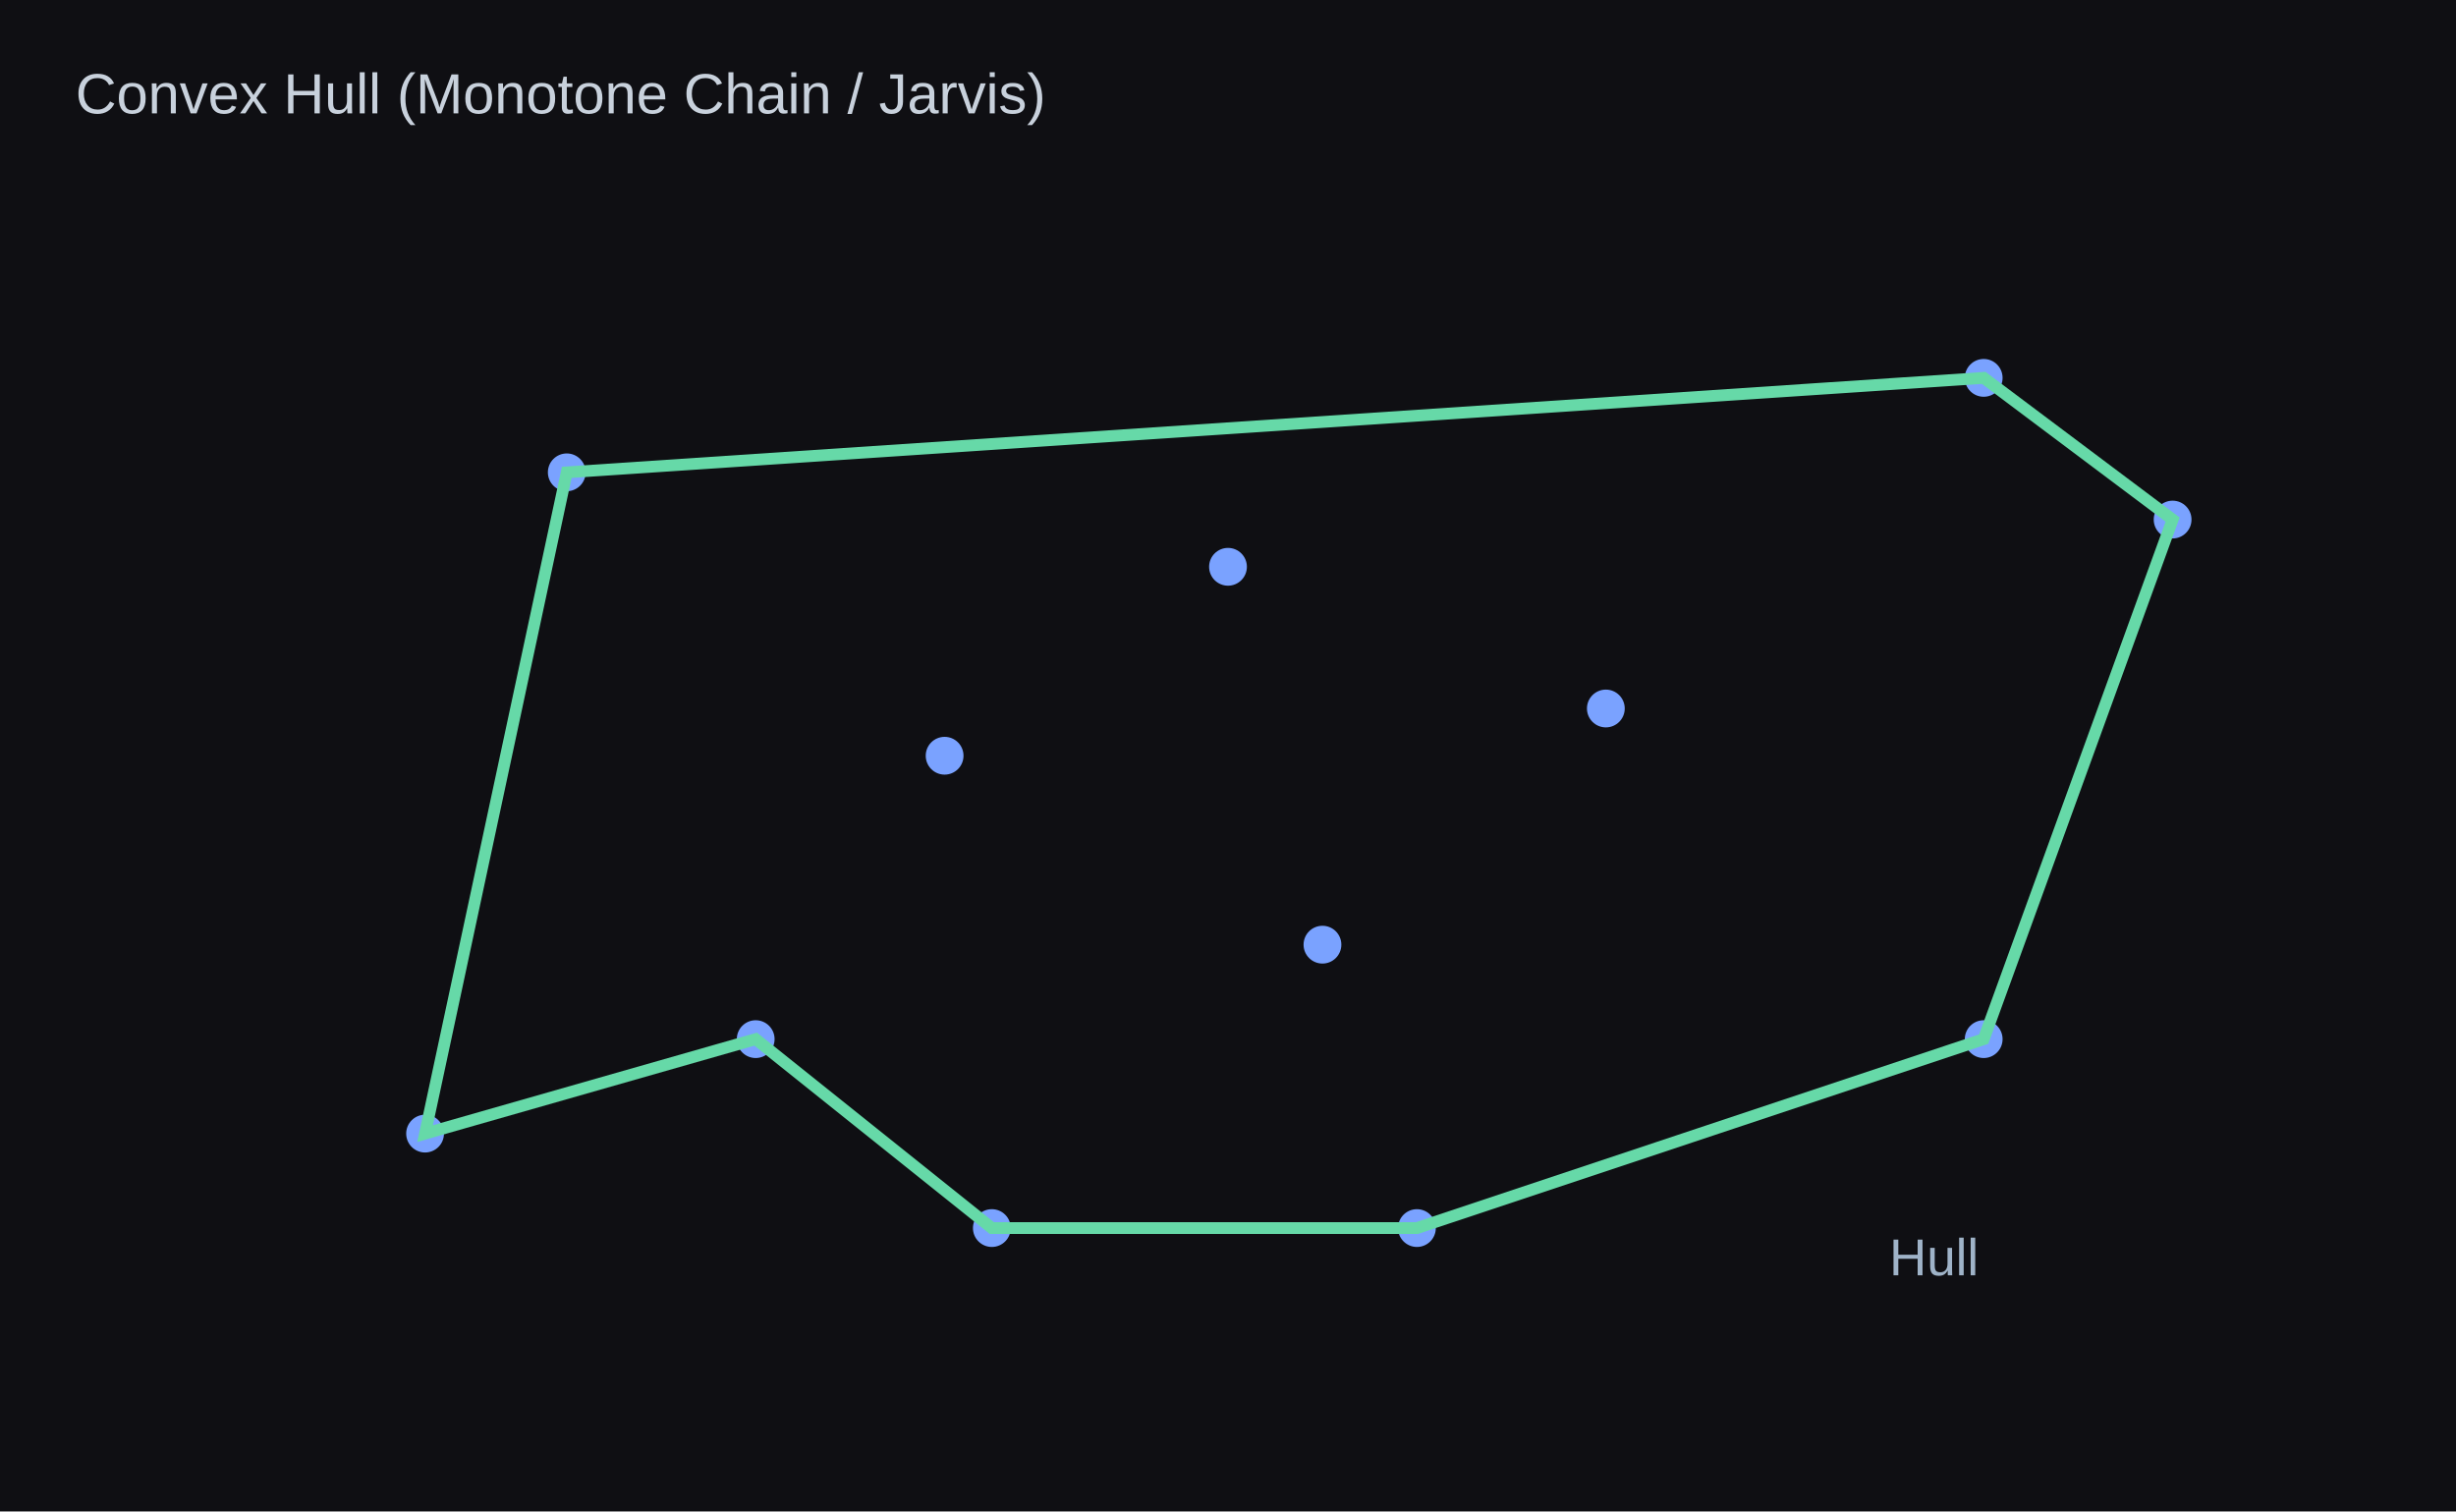
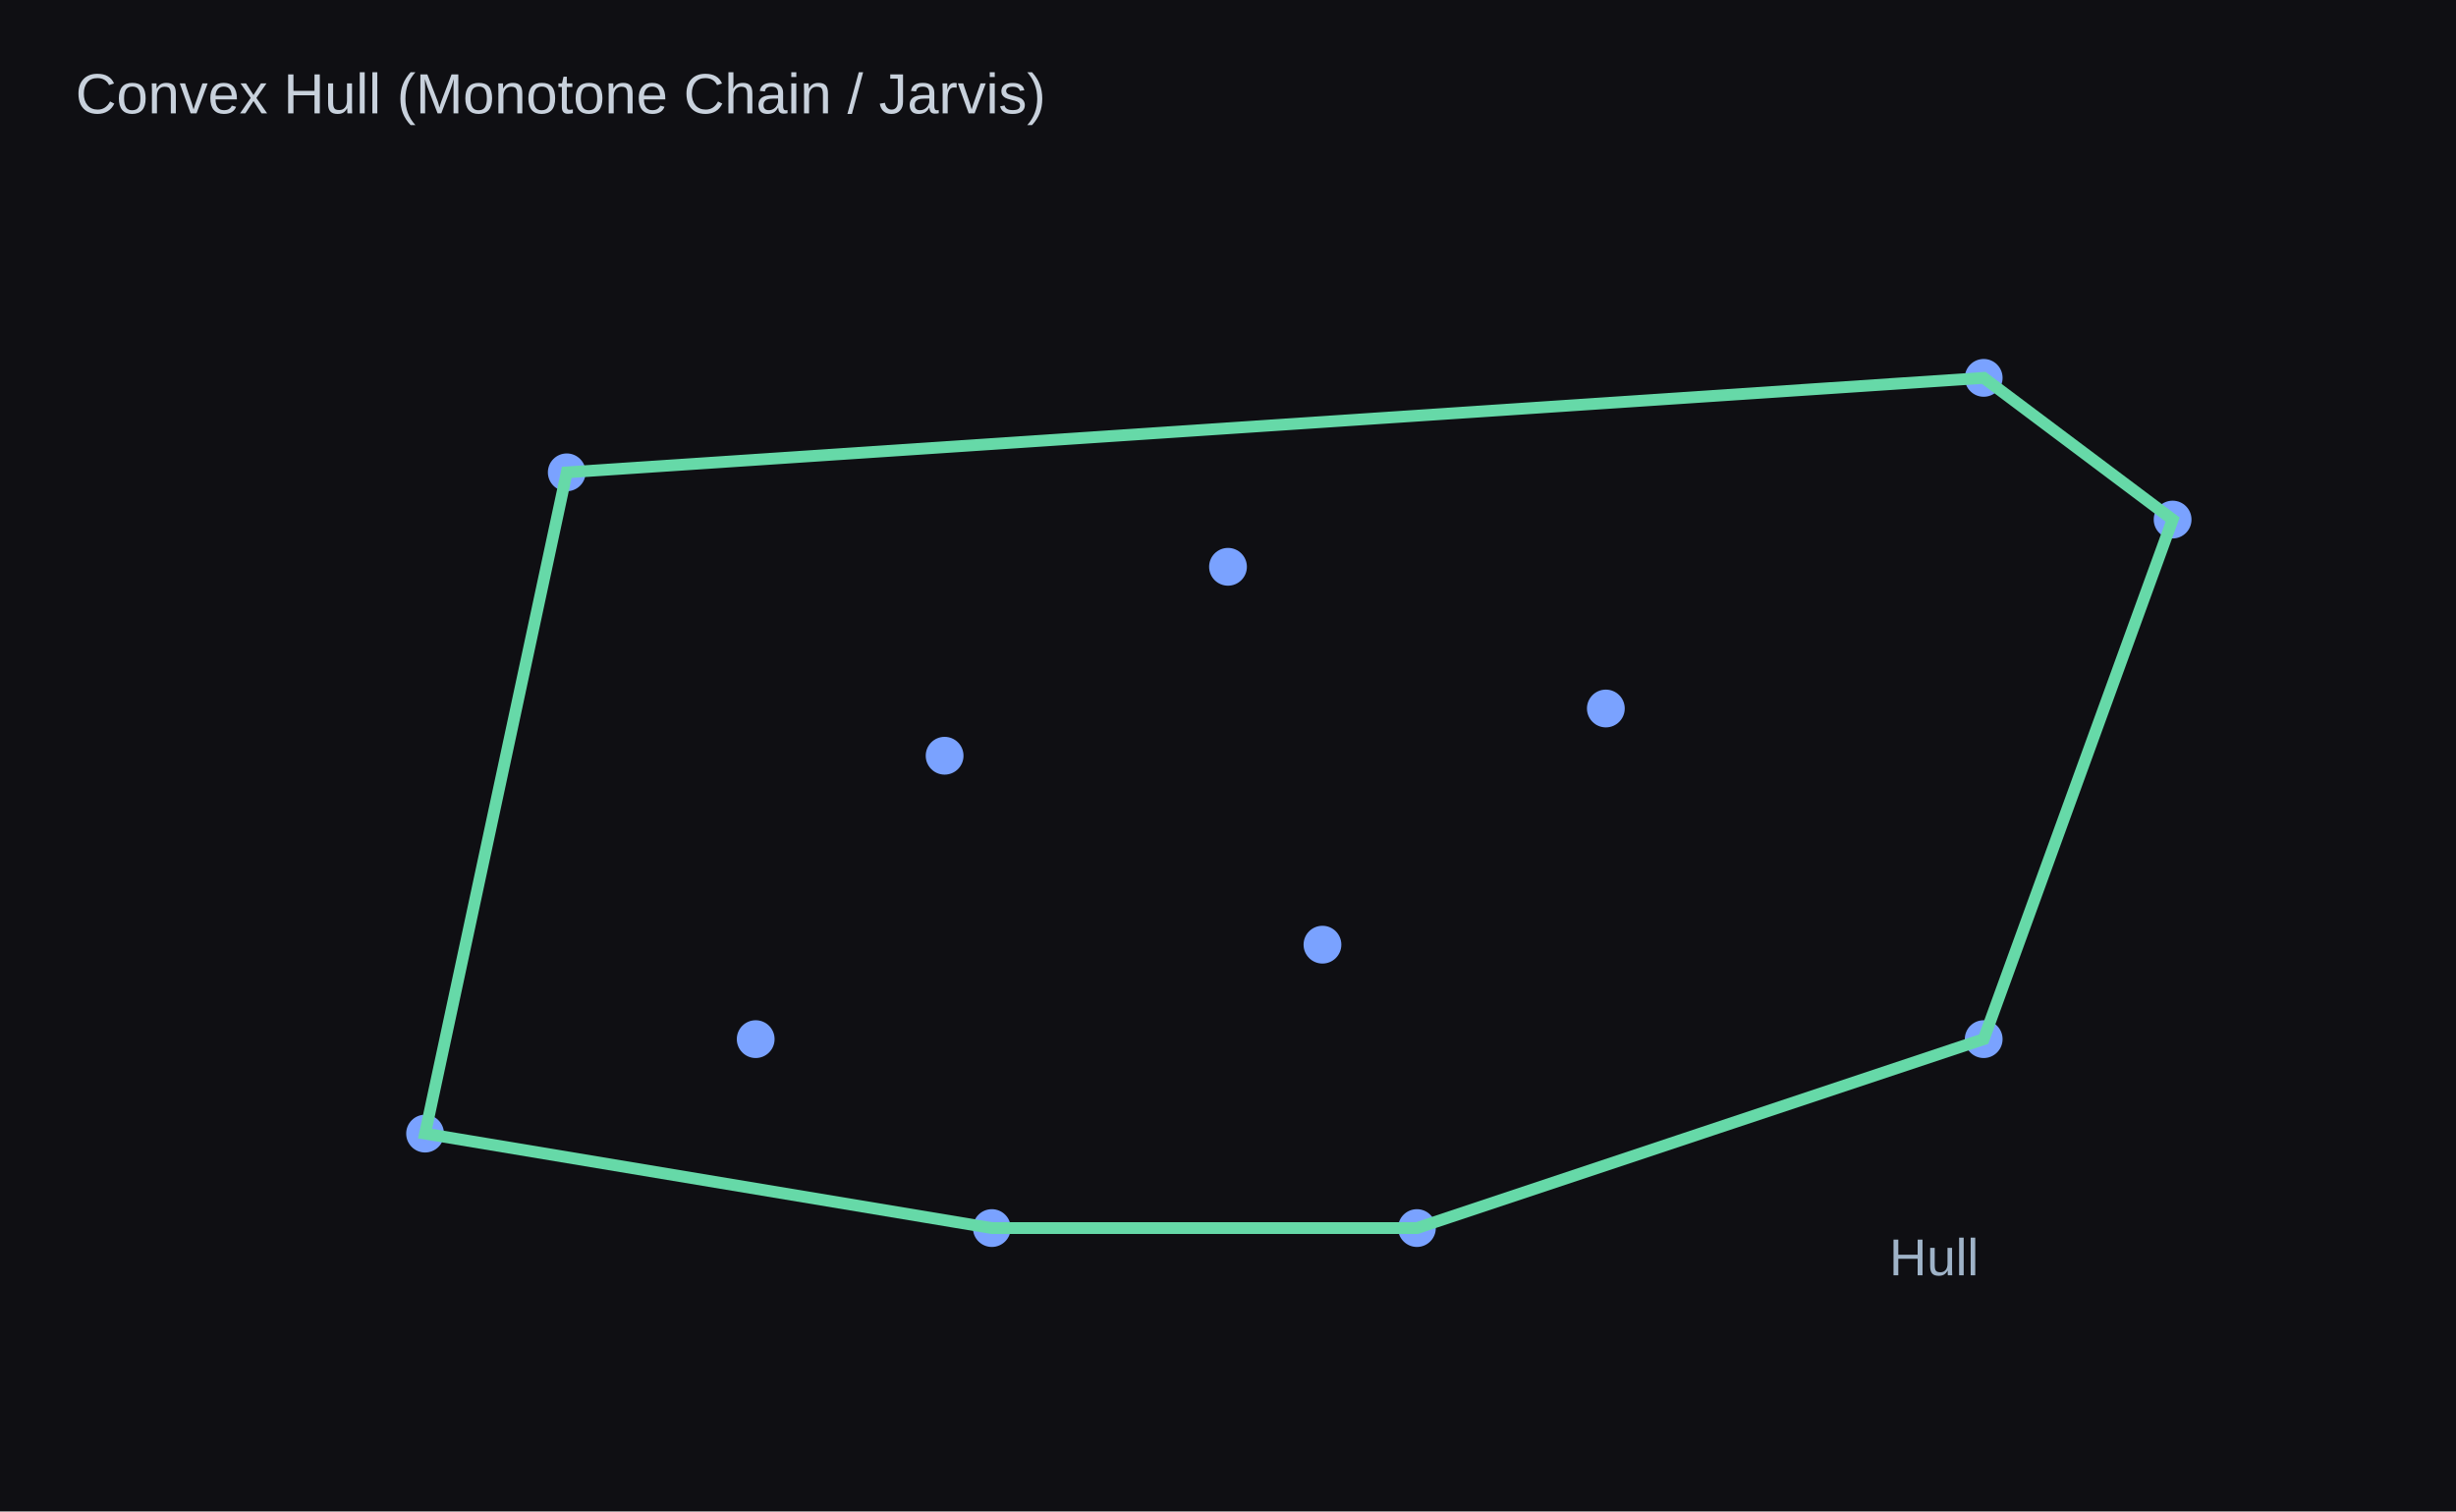
<svg xmlns="http://www.w3.org/2000/svg" width="520" height="320" viewBox="0 0 520 320">
  <rect x="0" y="0" width="520" height="320" fill="#0f0f13" />
  <g font-family="Verdana,Arial,sans-serif" font-size="12" fill="#c8d1dc">
    <text x="16" y="24">Convex Hull (Monotone Chain / Jarvis)</text>
  </g>
  <g fill="#7aa2ff">
    <circle cx="90" cy="240" r="4" />
    <circle cx="160" cy="220" r="4" />
    <circle cx="210" cy="260" r="4" />
    <circle cx="280" cy="200" r="4" />
    <circle cx="340" cy="150" r="4" />
    <circle cx="420" cy="220" r="4" />
    <circle cx="460" cy="110" r="4" />
    <circle cx="120" cy="100" r="4" />
    <circle cx="260" cy="120" r="4" />
    <circle cx="200" cy="160" r="4" />
    <circle cx="300" cy="260" r="4" />
    <circle cx="420" cy="80" r="4" />
  </g>
  <g fill="none" stroke="#66d9a8" stroke-width="2.5">
-     <polygon points="90,240 160,220 210,260 300,260 420,220 460,110 420,80 120,100" />
+     <polygon points="120,100 420,80 460,110 420,220 300,260 210,260 90,240" />
  </g>
  <g font-family="Verdana,Arial,sans-serif" font-size="11" fill="#9fb3c8">
    <text x="400" y="270">Hull</text>
  </g>
</svg>
